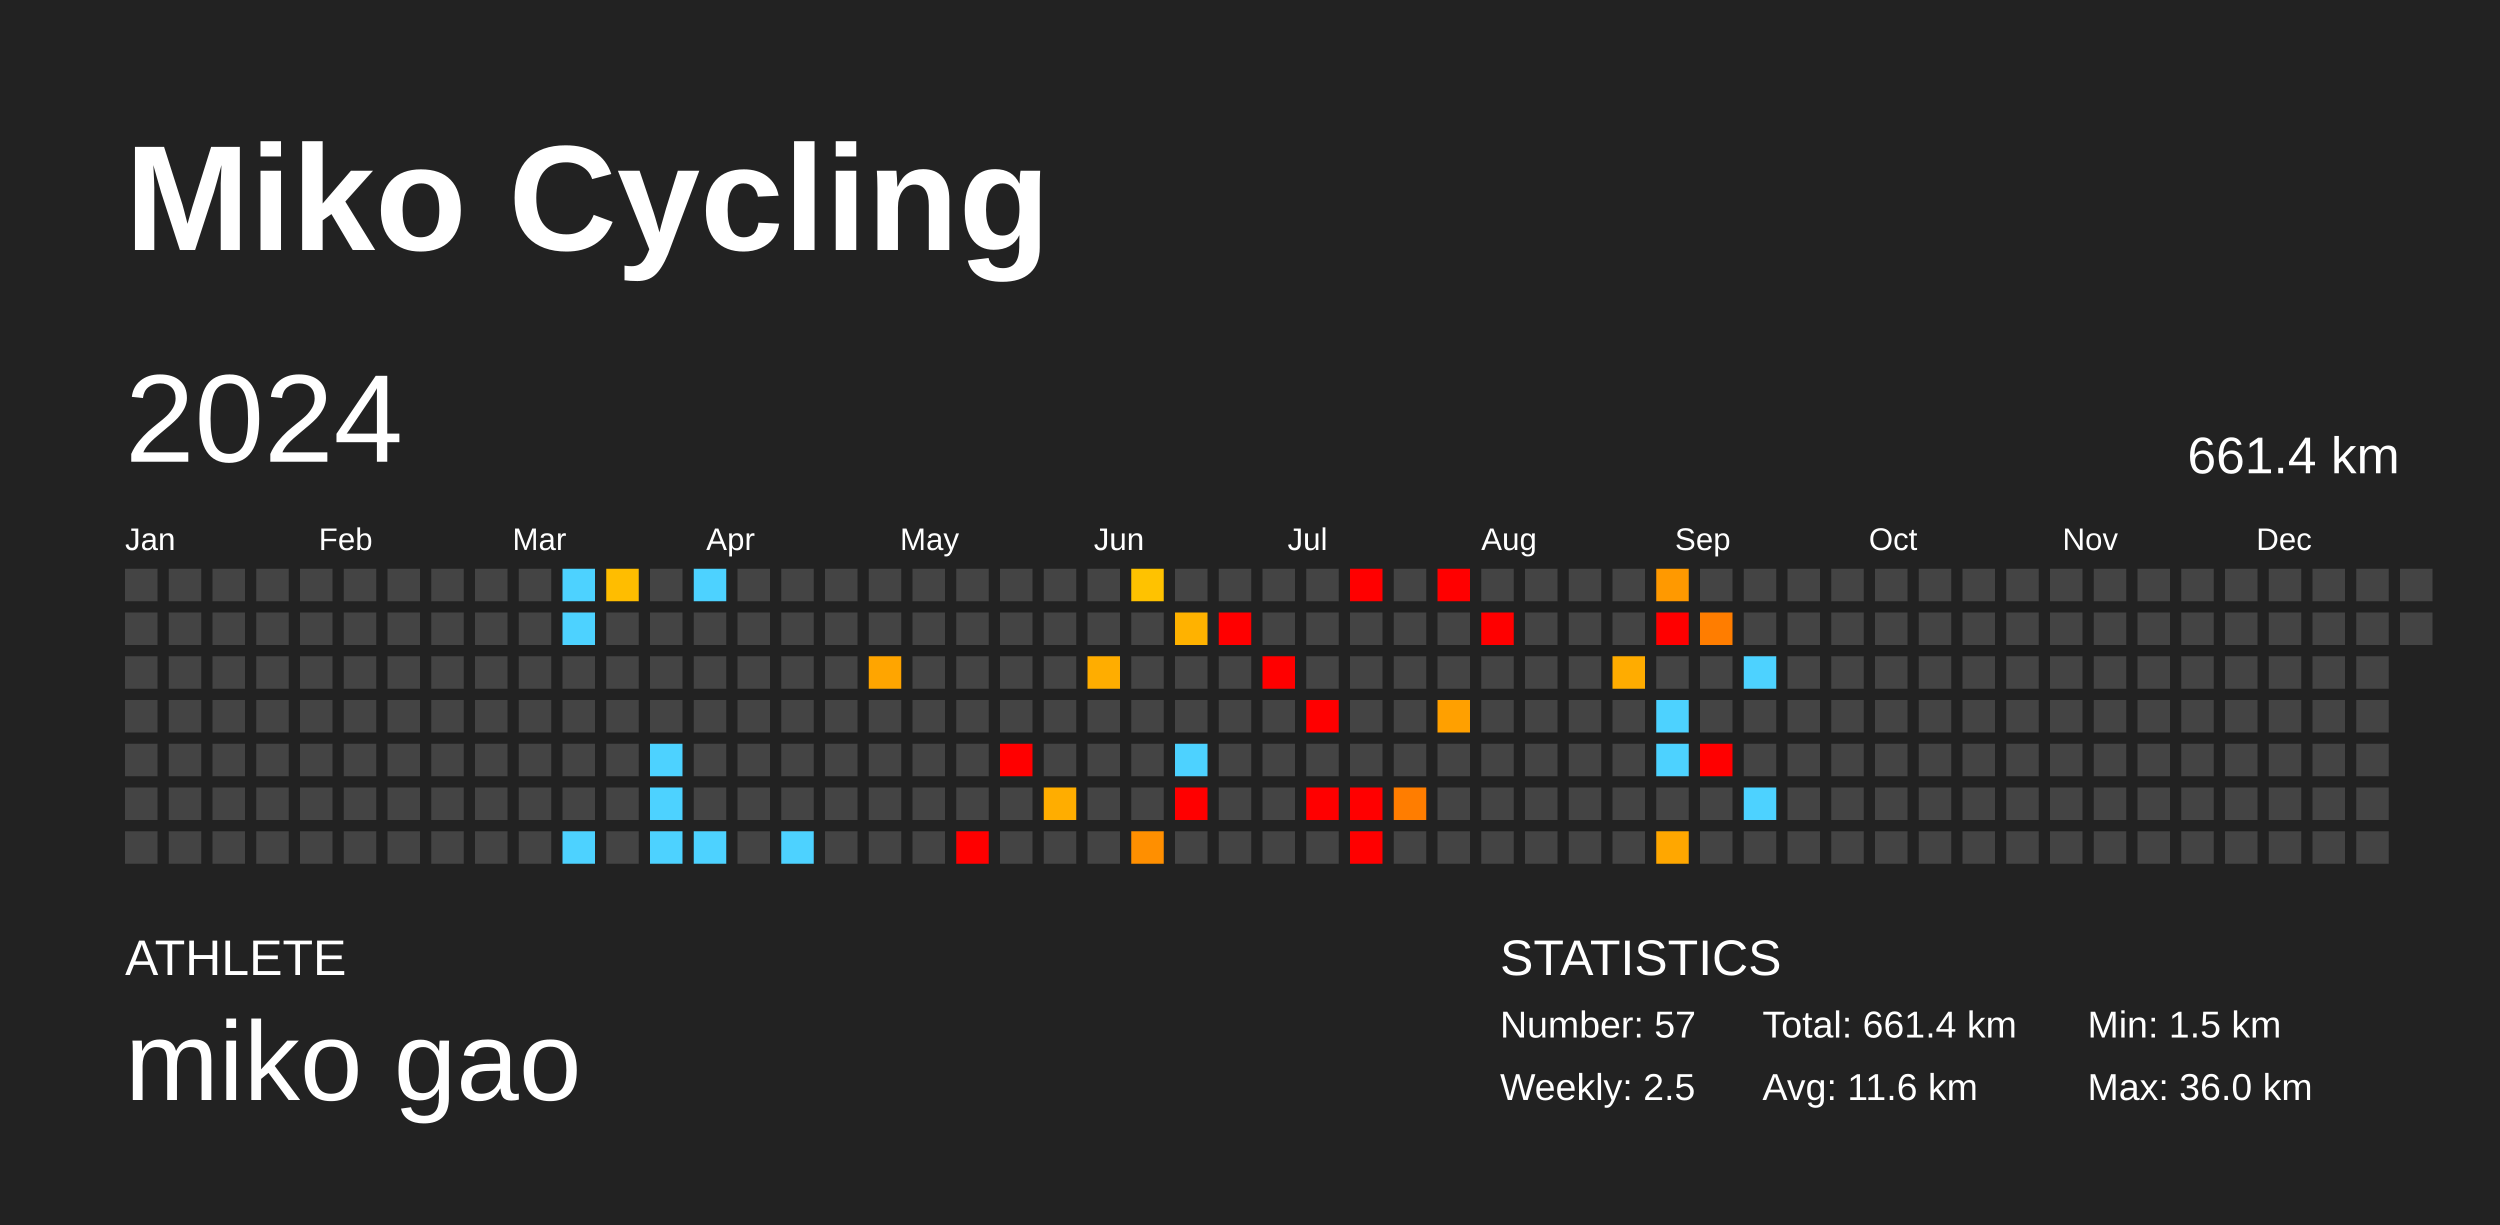
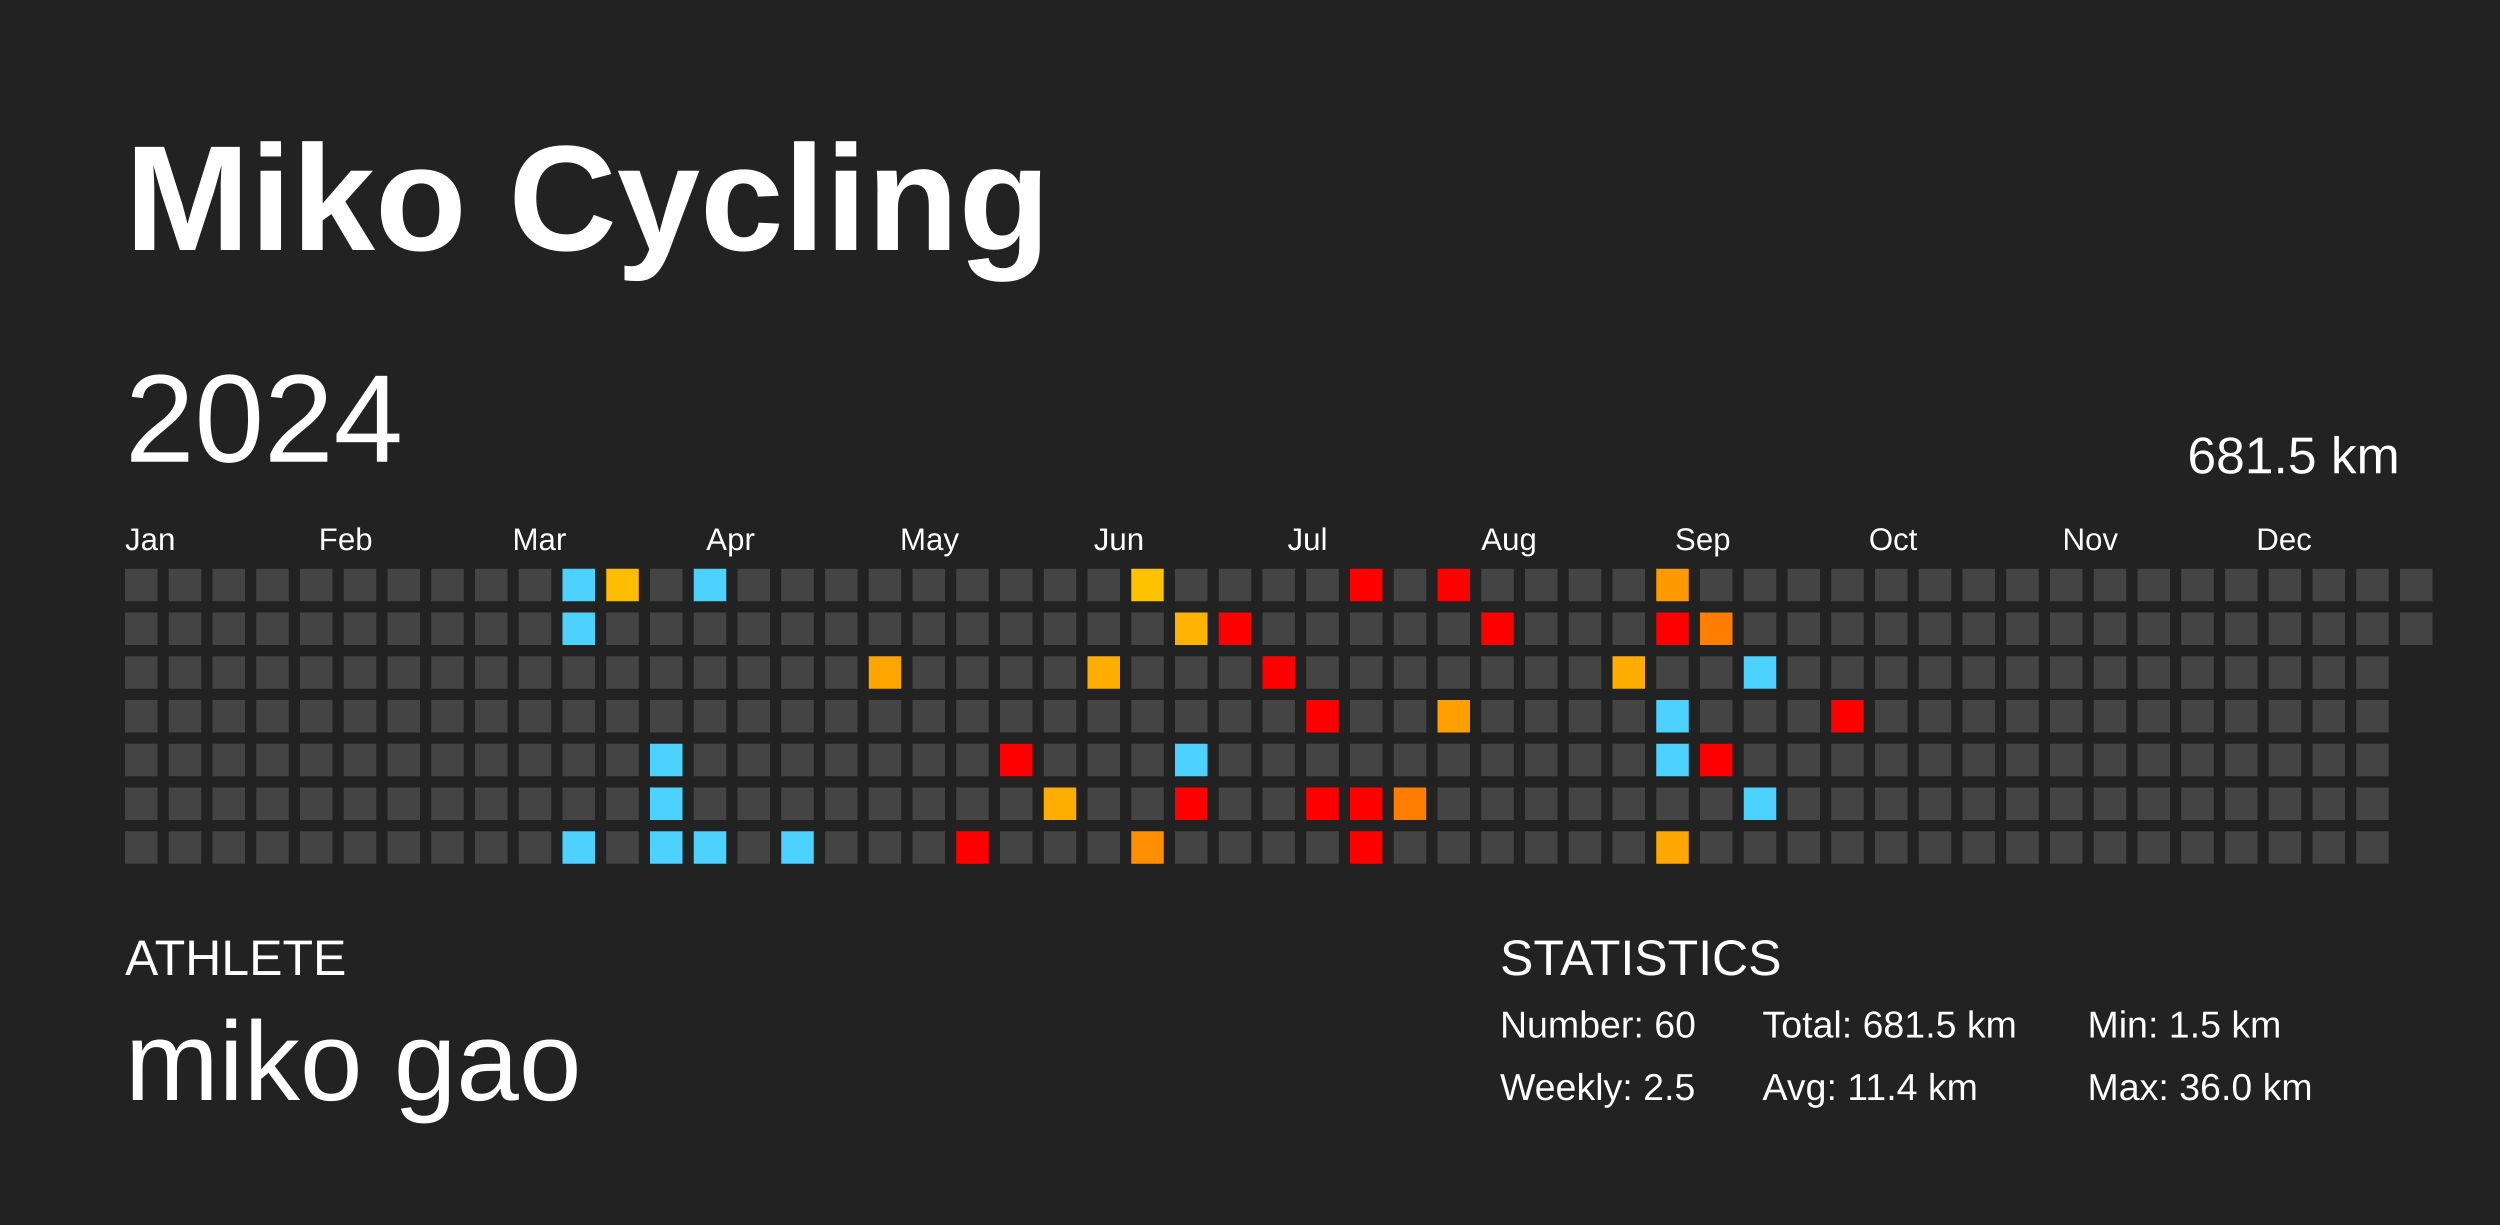
<svg xmlns="http://www.w3.org/2000/svg" baseProfile="full" height="98mm" version="1.1" viewBox="0,0,200,98" width="200mm">
  <defs />
  <rect fill="#222222" height="98" width="200" x="0" y="0" />
  <text fill="#FFFFFF" style="font-size:12px; font-family:Arial; font-weight:bold;" x="10" y="20">Miko Cycling</text>
  <text fill="#FFFFFF" style="font-size:4px; font-family:Arial" x="10" y="78">ATHLETE</text>
  <text fill="#FFFFFF" style="font-size:9px; font-family:Arial" x="10" y="88">miko gao</text>
  <text fill="#FFFFFF" style="font-size:4px; font-family:Arial" x="120" y="78">STATISTICS</text>
-   <text fill="#FFFFFF" style="font-size:3px; font-family:Arial" x="120" y="83">Number: 57</text>
+   <text fill="#FFFFFF" style="font-size:3px; font-family:Arial" x="120" y="83">Number: 60</text>
  <text fill="#FFFFFF" style="font-size:3px; font-family:Arial" x="120" y="88">Weekly: 2.5</text>
-   <text fill="#FFFFFF" style="font-size:3px; font-family:Arial" x="141" y="83">Total: 661.4 km</text>
-   <text fill="#FFFFFF" style="font-size:3px; font-family:Arial" x="141" y="88">Avg: 11.6 km</text>
+   <text fill="#FFFFFF" style="font-size:3px; font-family:Arial" x="141" y="83">Total: 681.5 km</text>
+   <text fill="#FFFFFF" style="font-size:3px; font-family:Arial" x="141" y="88">Avg: 11.4 km</text>
  <text fill="#FFFFFF" style="font-size:3px; font-family:Arial" x="167" y="83">Min: 1.5 km</text>
  <text fill="#FFFFFF" style="font-size:3px; font-family:Arial" x="167" y="88">Max: 36.0 km</text>
  <text dominant-baseline="hanging" fill="#FFFFFF" style="font-size:10.0px; font-family:Arial;" x="10" y="30">2024</text>
-   <text dominant-baseline="hanging" fill="#FFFFFF" style="font-size:4.125px; font-family:Arial;" x="175" y="35">661.4 km</text>
+   <text dominant-baseline="hanging" fill="#FFFFFF" style="font-size:4.125px; font-family:Arial;" x="175" y="35">681.5 km</text>
  <text fill="#FFFFFF" style="font-size:2.5px; font-family:Arial" x="10.0" y="44">Jan</text>
  <text fill="#FFFFFF" style="font-size:2.5px; font-family:Arial" x="25.5" y="44">Feb</text>
  <text fill="#FFFFFF" style="font-size:2.5px; font-family:Arial" x="41.0" y="44">Mar</text>
  <text fill="#FFFFFF" style="font-size:2.5px; font-family:Arial" x="56.5" y="44">Apr</text>
  <text fill="#FFFFFF" style="font-size:2.5px; font-family:Arial" x="72.0" y="44">May</text>
  <text fill="#FFFFFF" style="font-size:2.5px; font-family:Arial" x="87.5" y="44">Jun</text>
  <text fill="#FFFFFF" style="font-size:2.5px; font-family:Arial" x="103.0" y="44">Jul</text>
  <text fill="#FFFFFF" style="font-size:2.5px; font-family:Arial" x="118.5" y="44">Aug</text>
  <text fill="#FFFFFF" style="font-size:2.5px; font-family:Arial" x="134.0" y="44">Sep</text>
  <text fill="#FFFFFF" style="font-size:2.5px; font-family:Arial" x="149.5" y="44">Oct</text>
  <text fill="#FFFFFF" style="font-size:2.5px; font-family:Arial" x="165.0" y="44">Nov</text>
  <text fill="#FFFFFF" style="font-size:2.5px; font-family:Arial" x="180.5" y="44">Dec</text>
  <rect fill="#444444" height="2.6" width="2.6" x="10.0" y="45.5" />
  <rect fill="#444444" height="2.6" width="2.6" x="10.0" y="49.0" />
  <rect fill="#444444" height="2.6" width="2.6" x="10.0" y="52.5" />
  <rect fill="#444444" height="2.6" width="2.6" x="10.0" y="56.0" />
  <rect fill="#444444" height="2.6" width="2.6" x="10.0" y="59.5" />
  <rect fill="#444444" height="2.6" width="2.6" x="10.0" y="63.0" />
  <rect fill="#444444" height="2.6" width="2.6" x="10.0" y="66.5" />
  <rect fill="#444444" height="2.6" width="2.6" x="13.5" y="45.5" />
  <rect fill="#444444" height="2.6" width="2.6" x="13.5" y="49.0" />
  <rect fill="#444444" height="2.6" width="2.6" x="13.5" y="52.5" />
  <rect fill="#444444" height="2.6" width="2.6" x="13.5" y="56.0" />
  <rect fill="#444444" height="2.6" width="2.6" x="13.5" y="59.5" />
  <rect fill="#444444" height="2.6" width="2.6" x="13.5" y="63.0" />
  <rect fill="#444444" height="2.6" width="2.6" x="13.5" y="66.5" />
  <rect fill="#444444" height="2.6" width="2.6" x="17.0" y="45.5" />
  <rect fill="#444444" height="2.6" width="2.6" x="17.0" y="49.0" />
  <rect fill="#444444" height="2.6" width="2.6" x="17.0" y="52.5" />
  <rect fill="#444444" height="2.6" width="2.6" x="17.0" y="56.0" />
  <rect fill="#444444" height="2.6" width="2.6" x="17.0" y="59.5" />
  <rect fill="#444444" height="2.6" width="2.6" x="17.0" y="63.0" />
  <rect fill="#444444" height="2.6" width="2.6" x="17.0" y="66.5" />
  <rect fill="#444444" height="2.6" width="2.6" x="20.5" y="45.5" />
  <rect fill="#444444" height="2.6" width="2.6" x="20.5" y="49.0" />
  <rect fill="#444444" height="2.6" width="2.6" x="20.5" y="52.5" />
  <rect fill="#444444" height="2.6" width="2.6" x="20.5" y="56.0" />
  <rect fill="#444444" height="2.6" width="2.6" x="20.5" y="59.5" />
  <rect fill="#444444" height="2.6" width="2.6" x="20.5" y="63.0" />
  <rect fill="#444444" height="2.6" width="2.6" x="20.5" y="66.5" />
  <rect fill="#444444" height="2.6" width="2.6" x="24.0" y="45.5" />
  <rect fill="#444444" height="2.6" width="2.6" x="24.0" y="49.0" />
  <rect fill="#444444" height="2.6" width="2.6" x="24.0" y="52.5" />
  <rect fill="#444444" height="2.6" width="2.6" x="24.0" y="56.0" />
  <rect fill="#444444" height="2.6" width="2.6" x="24.0" y="59.5" />
  <rect fill="#444444" height="2.6" width="2.6" x="24.0" y="63.0" />
  <rect fill="#444444" height="2.6" width="2.6" x="24.0" y="66.5" />
  <rect fill="#444444" height="2.6" width="2.6" x="27.5" y="45.5" />
  <rect fill="#444444" height="2.6" width="2.6" x="27.5" y="49.0" />
  <rect fill="#444444" height="2.6" width="2.6" x="27.5" y="52.5" />
  <rect fill="#444444" height="2.6" width="2.6" x="27.5" y="56.0" />
  <rect fill="#444444" height="2.6" width="2.6" x="27.5" y="59.5" />
  <rect fill="#444444" height="2.6" width="2.6" x="27.5" y="63.0" />
  <rect fill="#444444" height="2.6" width="2.6" x="27.5" y="66.5" />
  <rect fill="#444444" height="2.6" width="2.6" x="31.0" y="45.5" />
  <rect fill="#444444" height="2.6" width="2.6" x="31.0" y="49.0" />
  <rect fill="#444444" height="2.6" width="2.6" x="31.0" y="52.5" />
  <rect fill="#444444" height="2.6" width="2.6" x="31.0" y="56.0" />
  <rect fill="#444444" height="2.6" width="2.6" x="31.0" y="59.5" />
  <rect fill="#444444" height="2.6" width="2.6" x="31.0" y="63.0" />
  <rect fill="#444444" height="2.6" width="2.6" x="31.0" y="66.5" />
  <rect fill="#444444" height="2.6" width="2.6" x="34.5" y="45.5" />
  <rect fill="#444444" height="2.6" width="2.6" x="34.5" y="49.0" />
  <rect fill="#444444" height="2.6" width="2.6" x="34.5" y="52.5" />
  <rect fill="#444444" height="2.6" width="2.6" x="34.5" y="56.0" />
  <rect fill="#444444" height="2.6" width="2.6" x="34.5" y="59.5" />
  <rect fill="#444444" height="2.6" width="2.6" x="34.5" y="63.0" />
  <rect fill="#444444" height="2.6" width="2.6" x="34.5" y="66.5" />
  <rect fill="#444444" height="2.6" width="2.6" x="38.0" y="45.5" />
  <rect fill="#444444" height="2.6" width="2.6" x="38.0" y="49.0" />
  <rect fill="#444444" height="2.6" width="2.6" x="38.0" y="52.5" />
  <rect fill="#444444" height="2.6" width="2.6" x="38.0" y="56.0" />
  <rect fill="#444444" height="2.6" width="2.6" x="38.0" y="59.5" />
  <rect fill="#444444" height="2.6" width="2.6" x="38.0" y="63.0" />
  <rect fill="#444444" height="2.6" width="2.6" x="38.0" y="66.5" />
  <rect fill="#444444" height="2.6" width="2.6" x="41.5" y="45.5" />
  <rect fill="#444444" height="2.6" width="2.6" x="41.5" y="49.0" />
  <rect fill="#444444" height="2.6" width="2.6" x="41.5" y="52.5" />
  <rect fill="#444444" height="2.6" width="2.6" x="41.5" y="56.0" />
  <rect fill="#444444" height="2.6" width="2.6" x="41.5" y="59.5" />
  <rect fill="#444444" height="2.6" width="2.6" x="41.5" y="63.0" />
  <rect fill="#444444" height="2.6" width="2.6" x="41.5" y="66.5" />
  <rect fill="#4dd2ff" height="2.6" width="2.6" x="45.0" y="45.5" />
  <rect fill="#4dd2ff" height="2.6" width="2.6" x="45.0" y="49.0" />
  <rect fill="#444444" height="2.6" width="2.6" x="45.0" y="52.5" />
  <rect fill="#444444" height="2.6" width="2.6" x="45.0" y="56.0" />
  <rect fill="#444444" height="2.6" width="2.6" x="45.0" y="59.5" />
  <rect fill="#444444" height="2.6" width="2.6" x="45.0" y="63.0" />
  <rect fill="#4dd2ff" height="2.6" width="2.6" x="45.0" y="66.5" />
  <rect fill="#ffbd00" height="2.6" width="2.6" x="48.5" y="45.5" />
  <rect fill="#444444" height="2.6" width="2.6" x="48.5" y="49.0" />
  <rect fill="#444444" height="2.6" width="2.6" x="48.5" y="52.5" />
  <rect fill="#444444" height="2.6" width="2.6" x="48.5" y="56.0" />
  <rect fill="#444444" height="2.6" width="2.6" x="48.5" y="59.5" />
  <rect fill="#444444" height="2.6" width="2.6" x="48.5" y="63.0" />
  <rect fill="#444444" height="2.6" width="2.6" x="48.5" y="66.5" />
  <rect fill="#444444" height="2.6" width="2.6" x="52.0" y="45.5" />
  <rect fill="#444444" height="2.6" width="2.6" x="52.0" y="49.0" />
  <rect fill="#444444" height="2.6" width="2.6" x="52.0" y="52.5" />
  <rect fill="#444444" height="2.6" width="2.6" x="52.0" y="56.0" />
  <rect fill="#4dd2ff" height="2.6" width="2.6" x="52.0" y="59.5" />
  <rect fill="#4dd2ff" height="2.6" width="2.6" x="52.0" y="63.0" />
  <rect fill="#4dd2ff" height="2.6" width="2.6" x="52.0" y="66.5" />
  <rect fill="#4dd2ff" height="2.6" width="2.6" x="55.5" y="45.5" />
  <rect fill="#444444" height="2.6" width="2.6" x="55.5" y="49.0" />
  <rect fill="#444444" height="2.6" width="2.6" x="55.5" y="52.5" />
  <rect fill="#444444" height="2.6" width="2.6" x="55.5" y="56.0" />
  <rect fill="#444444" height="2.6" width="2.6" x="55.5" y="59.5" />
  <rect fill="#444444" height="2.6" width="2.6" x="55.5" y="63.0" />
  <rect fill="#4dd2ff" height="2.6" width="2.6" x="55.5" y="66.5" />
  <rect fill="#444444" height="2.6" width="2.6" x="59.0" y="45.5" />
  <rect fill="#444444" height="2.6" width="2.6" x="59.0" y="49.0" />
  <rect fill="#444444" height="2.6" width="2.6" x="59.0" y="52.5" />
  <rect fill="#444444" height="2.6" width="2.6" x="59.0" y="56.0" />
  <rect fill="#444444" height="2.6" width="2.6" x="59.0" y="59.5" />
  <rect fill="#444444" height="2.6" width="2.6" x="59.0" y="63.0" />
  <rect fill="#444444" height="2.6" width="2.6" x="59.0" y="66.5" />
  <rect fill="#444444" height="2.6" width="2.6" x="62.5" y="45.5" />
  <rect fill="#444444" height="2.6" width="2.6" x="62.5" y="49.0" />
  <rect fill="#444444" height="2.6" width="2.6" x="62.5" y="52.5" />
  <rect fill="#444444" height="2.6" width="2.6" x="62.5" y="56.0" />
  <rect fill="#444444" height="2.6" width="2.6" x="62.5" y="59.5" />
  <rect fill="#444444" height="2.6" width="2.6" x="62.5" y="63.0" />
  <rect fill="#4dd2ff" height="2.6" width="2.6" x="62.5" y="66.5" />
  <rect fill="#444444" height="2.6" width="2.6" x="66.0" y="45.5" />
  <rect fill="#444444" height="2.6" width="2.6" x="66.0" y="49.0" />
  <rect fill="#444444" height="2.6" width="2.6" x="66.0" y="52.5" />
  <rect fill="#444444" height="2.6" width="2.6" x="66.0" y="56.0" />
  <rect fill="#444444" height="2.6" width="2.6" x="66.0" y="59.5" />
  <rect fill="#444444" height="2.6" width="2.6" x="66.0" y="63.0" />
  <rect fill="#444444" height="2.6" width="2.6" x="66.0" y="66.5" />
  <rect fill="#444444" height="2.6" width="2.6" x="69.5" y="45.5" />
  <rect fill="#444444" height="2.6" width="2.6" x="69.5" y="49.0" />
  <rect fill="#ffa500" height="2.6" width="2.6" x="69.5" y="52.5" />
  <rect fill="#444444" height="2.6" width="2.6" x="69.5" y="56.0" />
  <rect fill="#444444" height="2.6" width="2.6" x="69.5" y="59.5" />
  <rect fill="#444444" height="2.6" width="2.6" x="69.5" y="63.0" />
  <rect fill="#444444" height="2.6" width="2.6" x="69.5" y="66.5" />
  <rect fill="#444444" height="2.6" width="2.6" x="73.0" y="45.5" />
  <rect fill="#444444" height="2.6" width="2.6" x="73.0" y="49.0" />
  <rect fill="#444444" height="2.6" width="2.6" x="73.0" y="52.5" />
  <rect fill="#444444" height="2.6" width="2.6" x="73.0" y="56.0" />
  <rect fill="#444444" height="2.6" width="2.6" x="73.0" y="59.5" />
  <rect fill="#444444" height="2.6" width="2.6" x="73.0" y="63.0" />
  <rect fill="#444444" height="2.6" width="2.6" x="73.0" y="66.5" />
  <rect fill="#444444" height="2.6" width="2.6" x="76.5" y="45.5" />
  <rect fill="#444444" height="2.6" width="2.6" x="76.5" y="49.0" />
  <rect fill="#444444" height="2.6" width="2.6" x="76.5" y="52.5" />
  <rect fill="#444444" height="2.6" width="2.6" x="76.5" y="56.0" />
  <rect fill="#444444" height="2.6" width="2.6" x="76.5" y="59.5" />
  <rect fill="#444444" height="2.6" width="2.6" x="76.5" y="63.0" />
  <rect fill="red" height="2.6" width="2.6" x="76.5" y="66.5" />
  <rect fill="#444444" height="2.6" width="2.6" x="80.0" y="45.5" />
  <rect fill="#444444" height="2.6" width="2.6" x="80.0" y="49.0" />
  <rect fill="#444444" height="2.6" width="2.6" x="80.0" y="52.5" />
  <rect fill="#444444" height="2.6" width="2.6" x="80.0" y="56.0" />
  <rect fill="red" height="2.6" width="2.6" x="80.0" y="59.5" />
  <rect fill="#444444" height="2.6" width="2.6" x="80.0" y="63.0" />
  <rect fill="#444444" height="2.6" width="2.6" x="80.0" y="66.5" />
  <rect fill="#444444" height="2.6" width="2.6" x="83.5" y="45.5" />
  <rect fill="#444444" height="2.6" width="2.6" x="83.5" y="49.0" />
  <rect fill="#444444" height="2.6" width="2.6" x="83.5" y="52.5" />
  <rect fill="#444444" height="2.6" width="2.6" x="83.5" y="56.0" />
  <rect fill="#444444" height="2.6" width="2.6" x="83.5" y="59.5" />
  <rect fill="#ffad00" height="2.6" width="2.6" x="83.5" y="63.0" />
  <rect fill="#444444" height="2.6" width="2.6" x="83.5" y="66.5" />
  <rect fill="#444444" height="2.6" width="2.6" x="87.0" y="45.5" />
  <rect fill="#444444" height="2.6" width="2.6" x="87.0" y="49.0" />
  <rect fill="#ffad00" height="2.6" width="2.6" x="87.0" y="52.5" />
  <rect fill="#444444" height="2.6" width="2.6" x="87.0" y="56.0" />
  <rect fill="#444444" height="2.6" width="2.6" x="87.0" y="59.5" />
  <rect fill="#444444" height="2.6" width="2.6" x="87.0" y="63.0" />
  <rect fill="#444444" height="2.6" width="2.6" x="87.0" y="66.5" />
  <rect fill="#ffc200" height="2.6" width="2.6" x="90.5" y="45.5" />
  <rect fill="#444444" height="2.6" width="2.6" x="90.5" y="49.0" />
  <rect fill="#444444" height="2.6" width="2.6" x="90.5" y="52.5" />
  <rect fill="#444444" height="2.6" width="2.6" x="90.5" y="56.0" />
  <rect fill="#444444" height="2.6" width="2.6" x="90.5" y="59.5" />
  <rect fill="#444444" height="2.6" width="2.6" x="90.5" y="63.0" />
  <rect fill="#ff8f00" height="2.6" width="2.6" x="90.5" y="66.5" />
  <rect fill="#444444" height="2.6" width="2.6" x="94.0" y="45.5" />
  <rect fill="#ffb200" height="2.6" width="2.6" x="94.0" y="49.0" />
  <rect fill="#444444" height="2.6" width="2.6" x="94.0" y="52.5" />
  <rect fill="#444444" height="2.6" width="2.6" x="94.0" y="56.0" />
  <rect fill="#4dd2ff" height="2.6" width="2.6" x="94.0" y="59.5" />
  <rect fill="red" height="2.6" width="2.6" x="94.0" y="63.0" />
  <rect fill="#444444" height="2.6" width="2.6" x="94.0" y="66.5" />
  <rect fill="#444444" height="2.6" width="2.6" x="97.5" y="45.5" />
  <rect fill="red" height="2.6" width="2.6" x="97.5" y="49.0" />
  <rect fill="#444444" height="2.6" width="2.6" x="97.5" y="52.5" />
  <rect fill="#444444" height="2.6" width="2.6" x="97.5" y="56.0" />
  <rect fill="#444444" height="2.6" width="2.6" x="97.5" y="59.5" />
  <rect fill="#444444" height="2.6" width="2.6" x="97.5" y="63.0" />
  <rect fill="#444444" height="2.6" width="2.6" x="97.5" y="66.5" />
  <rect fill="#444444" height="2.6" width="2.6" x="101.0" y="45.5" />
  <rect fill="#444444" height="2.6" width="2.6" x="101.0" y="49.0" />
  <rect fill="red" height="2.6" width="2.6" x="101.0" y="52.5" />
  <rect fill="#444444" height="2.6" width="2.6" x="101.0" y="56.0" />
  <rect fill="#444444" height="2.6" width="2.6" x="101.0" y="59.5" />
  <rect fill="#444444" height="2.6" width="2.6" x="101.0" y="63.0" />
  <rect fill="#444444" height="2.6" width="2.6" x="101.0" y="66.5" />
  <rect fill="#444444" height="2.6" width="2.6" x="104.5" y="45.5" />
  <rect fill="#444444" height="2.6" width="2.6" x="104.5" y="49.0" />
  <rect fill="#444444" height="2.6" width="2.6" x="104.5" y="52.5" />
  <rect fill="red" height="2.6" width="2.6" x="104.5" y="56.0" />
  <rect fill="#444444" height="2.6" width="2.6" x="104.5" y="59.5" />
  <rect fill="red" height="2.6" width="2.6" x="104.5" y="63.0" />
  <rect fill="#444444" height="2.6" width="2.6" x="104.5" y="66.5" />
  <rect fill="red" height="2.6" width="2.6" x="108.0" y="45.5" />
  <rect fill="#444444" height="2.6" width="2.6" x="108.0" y="49.0" />
  <rect fill="#444444" height="2.6" width="2.6" x="108.0" y="52.5" />
  <rect fill="#444444" height="2.6" width="2.6" x="108.0" y="56.0" />
  <rect fill="#444444" height="2.6" width="2.6" x="108.0" y="59.5" />
  <rect fill="red" height="2.6" width="2.6" x="108.0" y="63.0" />
  <rect fill="red" height="2.6" width="2.6" x="108.0" y="66.5" />
  <rect fill="#444444" height="2.6" width="2.6" x="111.5" y="45.5" />
  <rect fill="#444444" height="2.6" width="2.6" x="111.5" y="49.0" />
  <rect fill="#444444" height="2.6" width="2.6" x="111.5" y="52.5" />
  <rect fill="#444444" height="2.6" width="2.6" x="111.5" y="56.0" />
  <rect fill="#444444" height="2.6" width="2.6" x="111.5" y="59.5" />
  <rect fill="#ff7d00" height="2.6" width="2.6" x="111.5" y="63.0" />
  <rect fill="#444444" height="2.6" width="2.6" x="111.5" y="66.5" />
  <rect fill="red" height="2.6" width="2.6" x="115.0" y="45.5" />
  <rect fill="#444444" height="2.6" width="2.6" x="115.0" y="49.0" />
  <rect fill="#444444" height="2.6" width="2.6" x="115.0" y="52.5" />
  <rect fill="#ffa000" height="2.6" width="2.6" x="115.0" y="56.0" />
  <rect fill="#444444" height="2.6" width="2.6" x="115.0" y="59.5" />
  <rect fill="#444444" height="2.6" width="2.6" x="115.0" y="63.0" />
  <rect fill="#444444" height="2.6" width="2.6" x="115.0" y="66.5" />
  <rect fill="#444444" height="2.6" width="2.6" x="118.5" y="45.5" />
  <rect fill="red" height="2.6" width="2.6" x="118.5" y="49.0" />
  <rect fill="#444444" height="2.6" width="2.6" x="118.5" y="52.5" />
  <rect fill="#444444" height="2.6" width="2.6" x="118.5" y="56.0" />
  <rect fill="#444444" height="2.6" width="2.6" x="118.5" y="59.5" />
  <rect fill="#444444" height="2.6" width="2.6" x="118.5" y="63.0" />
  <rect fill="#444444" height="2.6" width="2.6" x="118.5" y="66.5" />
  <rect fill="#444444" height="2.6" width="2.6" x="122.0" y="45.5" />
  <rect fill="#444444" height="2.6" width="2.6" x="122.0" y="49.0" />
  <rect fill="#444444" height="2.6" width="2.6" x="122.0" y="52.5" />
  <rect fill="#444444" height="2.6" width="2.6" x="122.0" y="56.0" />
  <rect fill="#444444" height="2.6" width="2.6" x="122.0" y="59.5" />
  <rect fill="#444444" height="2.6" width="2.6" x="122.0" y="63.0" />
  <rect fill="#444444" height="2.6" width="2.6" x="122.0" y="66.5" />
  <rect fill="#444444" height="2.6" width="2.6" x="125.5" y="45.5" />
  <rect fill="#444444" height="2.6" width="2.6" x="125.5" y="49.0" />
  <rect fill="#444444" height="2.6" width="2.6" x="125.5" y="52.5" />
  <rect fill="#444444" height="2.6" width="2.6" x="125.5" y="56.0" />
  <rect fill="#444444" height="2.6" width="2.6" x="125.5" y="59.5" />
  <rect fill="#444444" height="2.6" width="2.6" x="125.5" y="63.0" />
  <rect fill="#444444" height="2.6" width="2.6" x="125.5" y="66.5" />
  <rect fill="#444444" height="2.6" width="2.6" x="129.0" y="45.5" />
  <rect fill="#444444" height="2.6" width="2.6" x="129.0" y="49.0" />
  <rect fill="#ffac00" height="2.6" width="2.6" x="129.0" y="52.5" />
  <rect fill="#444444" height="2.6" width="2.6" x="129.0" y="56.0" />
  <rect fill="#444444" height="2.6" width="2.6" x="129.0" y="59.5" />
  <rect fill="#444444" height="2.6" width="2.6" x="129.0" y="63.0" />
  <rect fill="#444444" height="2.6" width="2.6" x="129.0" y="66.5" />
  <rect fill="#ff9900" height="2.6" width="2.6" x="132.5" y="45.5" />
  <rect fill="red" height="2.6" width="2.6" x="132.5" y="49.0" />
  <rect fill="#444444" height="2.6" width="2.6" x="132.5" y="52.5" />
  <rect fill="#4dd2ff" height="2.6" width="2.6" x="132.5" y="56.0" />
  <rect fill="#4dd2ff" height="2.6" width="2.6" x="132.5" y="59.5" />
  <rect fill="#444444" height="2.6" width="2.6" x="132.5" y="63.0" />
  <rect fill="#ffa700" height="2.6" width="2.6" x="132.5" y="66.5" />
  <rect fill="#444444" height="2.6" width="2.6" x="136.0" y="45.5" />
  <rect fill="#ff7d00" height="2.6" width="2.6" x="136.0" y="49.0" />
  <rect fill="#444444" height="2.6" width="2.6" x="136.0" y="52.5" />
  <rect fill="#444444" height="2.6" width="2.6" x="136.0" y="56.0" />
  <rect fill="red" height="2.6" width="2.6" x="136.0" y="59.5" />
  <rect fill="#444444" height="2.6" width="2.6" x="136.0" y="63.0" />
  <rect fill="#444444" height="2.6" width="2.6" x="136.0" y="66.5" />
  <rect fill="#444444" height="2.6" width="2.6" x="139.5" y="45.5" />
  <rect fill="#444444" height="2.6" width="2.6" x="139.5" y="49.0" />
  <rect fill="#4dd2ff" height="2.6" width="2.6" x="139.5" y="52.5" />
  <rect fill="#444444" height="2.6" width="2.6" x="139.5" y="56.0" />
  <rect fill="#444444" height="2.6" width="2.6" x="139.5" y="59.5" />
  <rect fill="#4dd2ff" height="2.6" width="2.6" x="139.5" y="63.0" />
  <rect fill="#444444" height="2.6" width="2.6" x="139.5" y="66.5" />
  <rect fill="#444444" height="2.6" width="2.6" x="143.0" y="45.5" />
  <rect fill="#444444" height="2.6" width="2.6" x="143.0" y="49.0" />
  <rect fill="#444444" height="2.6" width="2.6" x="143.0" y="52.5" />
  <rect fill="#444444" height="2.6" width="2.6" x="143.0" y="56.0" />
  <rect fill="#444444" height="2.6" width="2.6" x="143.0" y="59.5" />
  <rect fill="#444444" height="2.6" width="2.6" x="143.0" y="63.0" />
  <rect fill="#444444" height="2.6" width="2.6" x="143.0" y="66.5" />
  <rect fill="#444444" height="2.6" width="2.6" x="146.5" y="45.5" />
  <rect fill="#444444" height="2.6" width="2.6" x="146.5" y="49.0" />
  <rect fill="#444444" height="2.6" width="2.6" x="146.5" y="52.5" />
-   <rect fill="#444444" height="2.6" width="2.6" x="146.5" y="56.0" />
+   <rect fill="red" height="2.6" width="2.6" x="146.5" y="56.0" />
  <rect fill="#444444" height="2.6" width="2.6" x="146.5" y="59.5" />
  <rect fill="#444444" height="2.6" width="2.6" x="146.5" y="63.0" />
  <rect fill="#444444" height="2.6" width="2.6" x="146.5" y="66.5" />
  <rect fill="#444444" height="2.6" width="2.6" x="150.0" y="45.5" />
  <rect fill="#444444" height="2.6" width="2.6" x="150.0" y="49.0" />
  <rect fill="#444444" height="2.6" width="2.6" x="150.0" y="52.5" />
  <rect fill="#444444" height="2.6" width="2.6" x="150.0" y="56.0" />
  <rect fill="#444444" height="2.6" width="2.6" x="150.0" y="59.5" />
  <rect fill="#444444" height="2.6" width="2.6" x="150.0" y="63.0" />
  <rect fill="#444444" height="2.6" width="2.6" x="150.0" y="66.5" />
  <rect fill="#444444" height="2.6" width="2.6" x="153.5" y="45.5" />
  <rect fill="#444444" height="2.6" width="2.6" x="153.5" y="49.0" />
  <rect fill="#444444" height="2.6" width="2.6" x="153.5" y="52.5" />
  <rect fill="#444444" height="2.6" width="2.6" x="153.5" y="56.0" />
  <rect fill="#444444" height="2.6" width="2.6" x="153.5" y="59.5" />
  <rect fill="#444444" height="2.6" width="2.6" x="153.5" y="63.0" />
  <rect fill="#444444" height="2.6" width="2.6" x="153.5" y="66.5" />
  <rect fill="#444444" height="2.6" width="2.6" x="157.0" y="45.5" />
  <rect fill="#444444" height="2.6" width="2.6" x="157.0" y="49.0" />
  <rect fill="#444444" height="2.6" width="2.6" x="157.0" y="52.5" />
  <rect fill="#444444" height="2.6" width="2.6" x="157.0" y="56.0" />
  <rect fill="#444444" height="2.6" width="2.6" x="157.0" y="59.5" />
  <rect fill="#444444" height="2.6" width="2.6" x="157.0" y="63.0" />
  <rect fill="#444444" height="2.6" width="2.6" x="157.0" y="66.5" />
  <rect fill="#444444" height="2.6" width="2.6" x="160.5" y="45.5" />
  <rect fill="#444444" height="2.6" width="2.6" x="160.5" y="49.0" />
  <rect fill="#444444" height="2.6" width="2.6" x="160.5" y="52.5" />
  <rect fill="#444444" height="2.6" width="2.6" x="160.5" y="56.0" />
  <rect fill="#444444" height="2.6" width="2.6" x="160.5" y="59.5" />
  <rect fill="#444444" height="2.6" width="2.6" x="160.5" y="63.0" />
  <rect fill="#444444" height="2.6" width="2.6" x="160.5" y="66.5" />
  <rect fill="#444444" height="2.6" width="2.6" x="164.0" y="45.5" />
  <rect fill="#444444" height="2.6" width="2.6" x="164.0" y="49.0" />
  <rect fill="#444444" height="2.6" width="2.6" x="164.0" y="52.5" />
  <rect fill="#444444" height="2.6" width="2.6" x="164.0" y="56.0" />
  <rect fill="#444444" height="2.6" width="2.6" x="164.0" y="59.5" />
  <rect fill="#444444" height="2.6" width="2.6" x="164.0" y="63.0" />
  <rect fill="#444444" height="2.6" width="2.6" x="164.0" y="66.5" />
  <rect fill="#444444" height="2.6" width="2.6" x="167.5" y="45.5" />
  <rect fill="#444444" height="2.6" width="2.6" x="167.5" y="49.0" />
  <rect fill="#444444" height="2.6" width="2.6" x="167.5" y="52.5" />
  <rect fill="#444444" height="2.6" width="2.6" x="167.5" y="56.0" />
  <rect fill="#444444" height="2.6" width="2.6" x="167.5" y="59.5" />
  <rect fill="#444444" height="2.6" width="2.6" x="167.5" y="63.0" />
  <rect fill="#444444" height="2.6" width="2.6" x="167.5" y="66.5" />
  <rect fill="#444444" height="2.6" width="2.6" x="171.0" y="45.5" />
  <rect fill="#444444" height="2.6" width="2.6" x="171.0" y="49.0" />
  <rect fill="#444444" height="2.6" width="2.6" x="171.0" y="52.5" />
  <rect fill="#444444" height="2.6" width="2.6" x="171.0" y="56.0" />
  <rect fill="#444444" height="2.6" width="2.6" x="171.0" y="59.5" />
  <rect fill="#444444" height="2.6" width="2.6" x="171.0" y="63.0" />
  <rect fill="#444444" height="2.6" width="2.6" x="171.0" y="66.5" />
  <rect fill="#444444" height="2.6" width="2.6" x="174.5" y="45.5" />
  <rect fill="#444444" height="2.6" width="2.6" x="174.5" y="49.0" />
  <rect fill="#444444" height="2.6" width="2.6" x="174.5" y="52.5" />
  <rect fill="#444444" height="2.6" width="2.6" x="174.5" y="56.0" />
  <rect fill="#444444" height="2.6" width="2.6" x="174.5" y="59.5" />
  <rect fill="#444444" height="2.6" width="2.6" x="174.5" y="63.0" />
  <rect fill="#444444" height="2.6" width="2.6" x="174.5" y="66.5" />
  <rect fill="#444444" height="2.6" width="2.6" x="178.0" y="45.5" />
  <rect fill="#444444" height="2.6" width="2.6" x="178.0" y="49.0" />
  <rect fill="#444444" height="2.6" width="2.6" x="178.0" y="52.5" />
  <rect fill="#444444" height="2.6" width="2.6" x="178.0" y="56.0" />
  <rect fill="#444444" height="2.6" width="2.6" x="178.0" y="59.5" />
  <rect fill="#444444" height="2.6" width="2.6" x="178.0" y="63.0" />
  <rect fill="#444444" height="2.6" width="2.6" x="178.0" y="66.5" />
  <rect fill="#444444" height="2.6" width="2.6" x="181.5" y="45.5" />
  <rect fill="#444444" height="2.6" width="2.6" x="181.5" y="49.0" />
  <rect fill="#444444" height="2.6" width="2.6" x="181.5" y="52.5" />
  <rect fill="#444444" height="2.6" width="2.6" x="181.5" y="56.0" />
  <rect fill="#444444" height="2.6" width="2.6" x="181.5" y="59.5" />
  <rect fill="#444444" height="2.6" width="2.6" x="181.5" y="63.0" />
  <rect fill="#444444" height="2.6" width="2.6" x="181.5" y="66.5" />
  <rect fill="#444444" height="2.6" width="2.6" x="185.0" y="45.5" />
  <rect fill="#444444" height="2.6" width="2.6" x="185.0" y="49.0" />
  <rect fill="#444444" height="2.6" width="2.6" x="185.0" y="52.5" />
  <rect fill="#444444" height="2.6" width="2.6" x="185.0" y="56.0" />
  <rect fill="#444444" height="2.6" width="2.6" x="185.0" y="59.5" />
  <rect fill="#444444" height="2.6" width="2.6" x="185.0" y="63.0" />
  <rect fill="#444444" height="2.6" width="2.6" x="185.0" y="66.5" />
  <rect fill="#444444" height="2.6" width="2.6" x="188.5" y="45.5" />
  <rect fill="#444444" height="2.6" width="2.6" x="188.5" y="49.0" />
  <rect fill="#444444" height="2.6" width="2.6" x="188.5" y="52.5" />
  <rect fill="#444444" height="2.6" width="2.6" x="188.5" y="56.0" />
  <rect fill="#444444" height="2.6" width="2.6" x="188.5" y="59.5" />
  <rect fill="#444444" height="2.6" width="2.6" x="188.5" y="63.0" />
  <rect fill="#444444" height="2.6" width="2.6" x="188.5" y="66.5" />
  <rect fill="#444444" height="2.6" width="2.6" x="192.0" y="45.5" />
  <rect fill="#444444" height="2.6" width="2.6" x="192.0" y="49.0" />
</svg>
